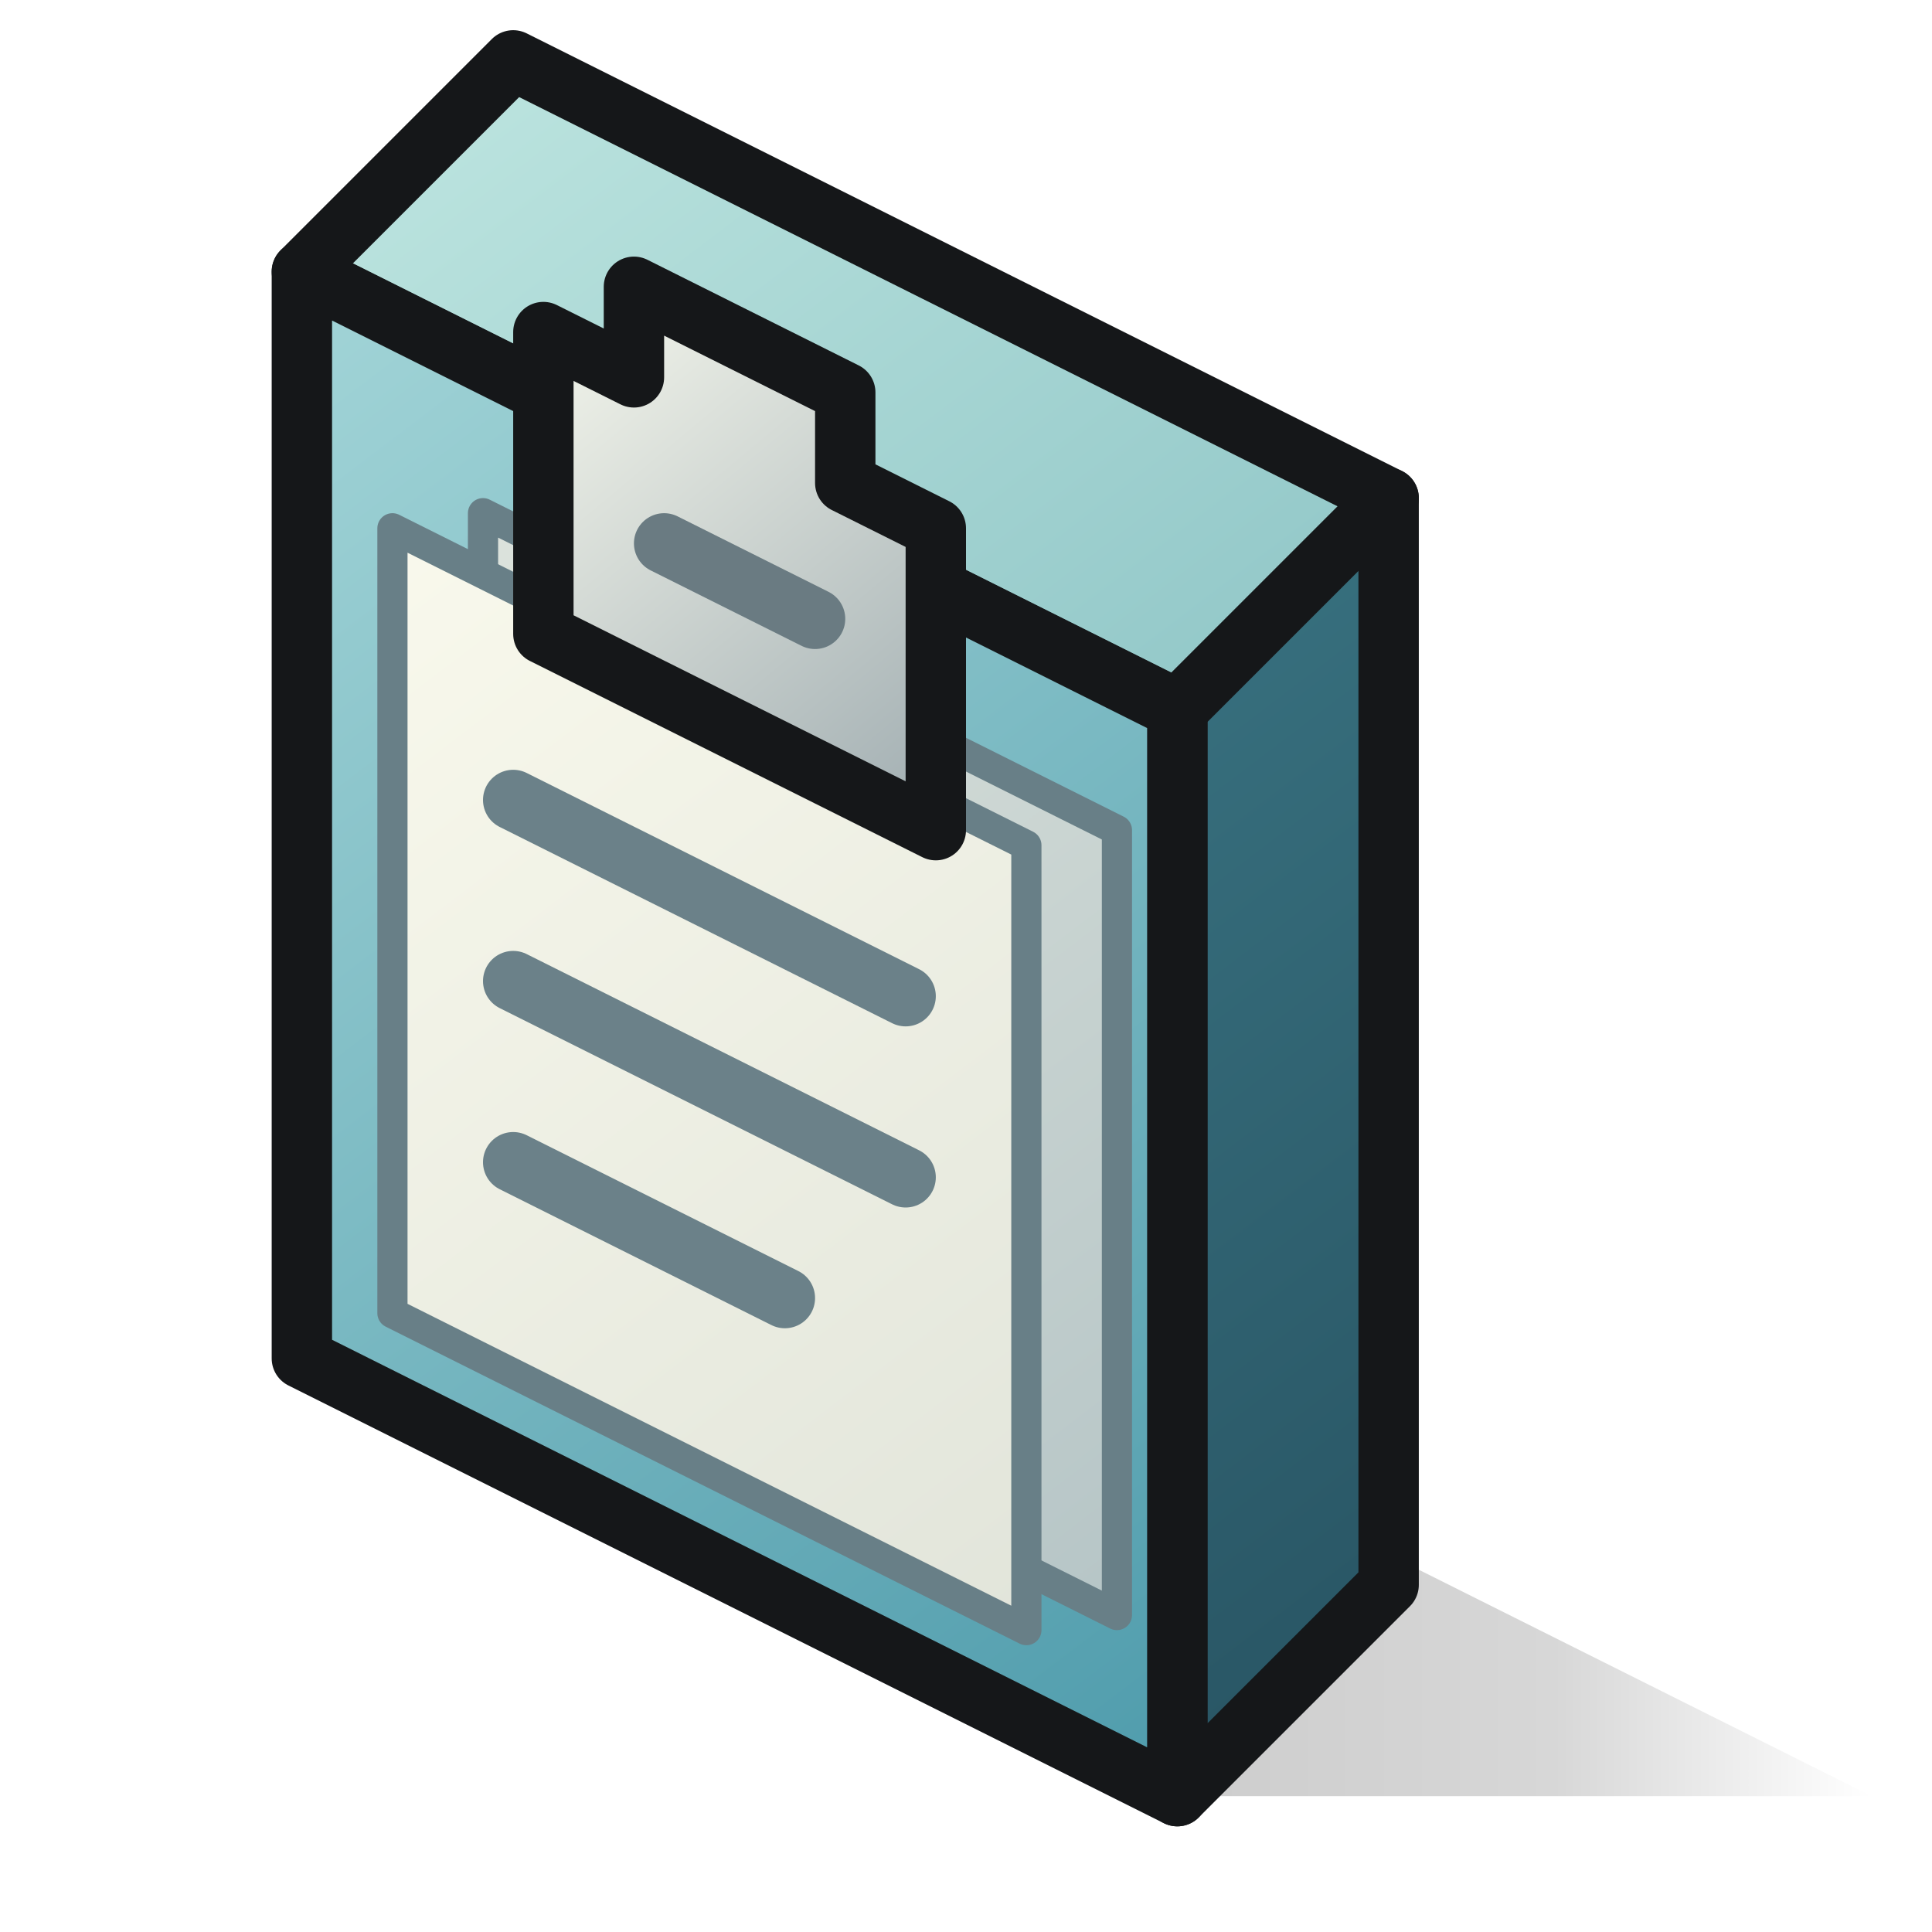
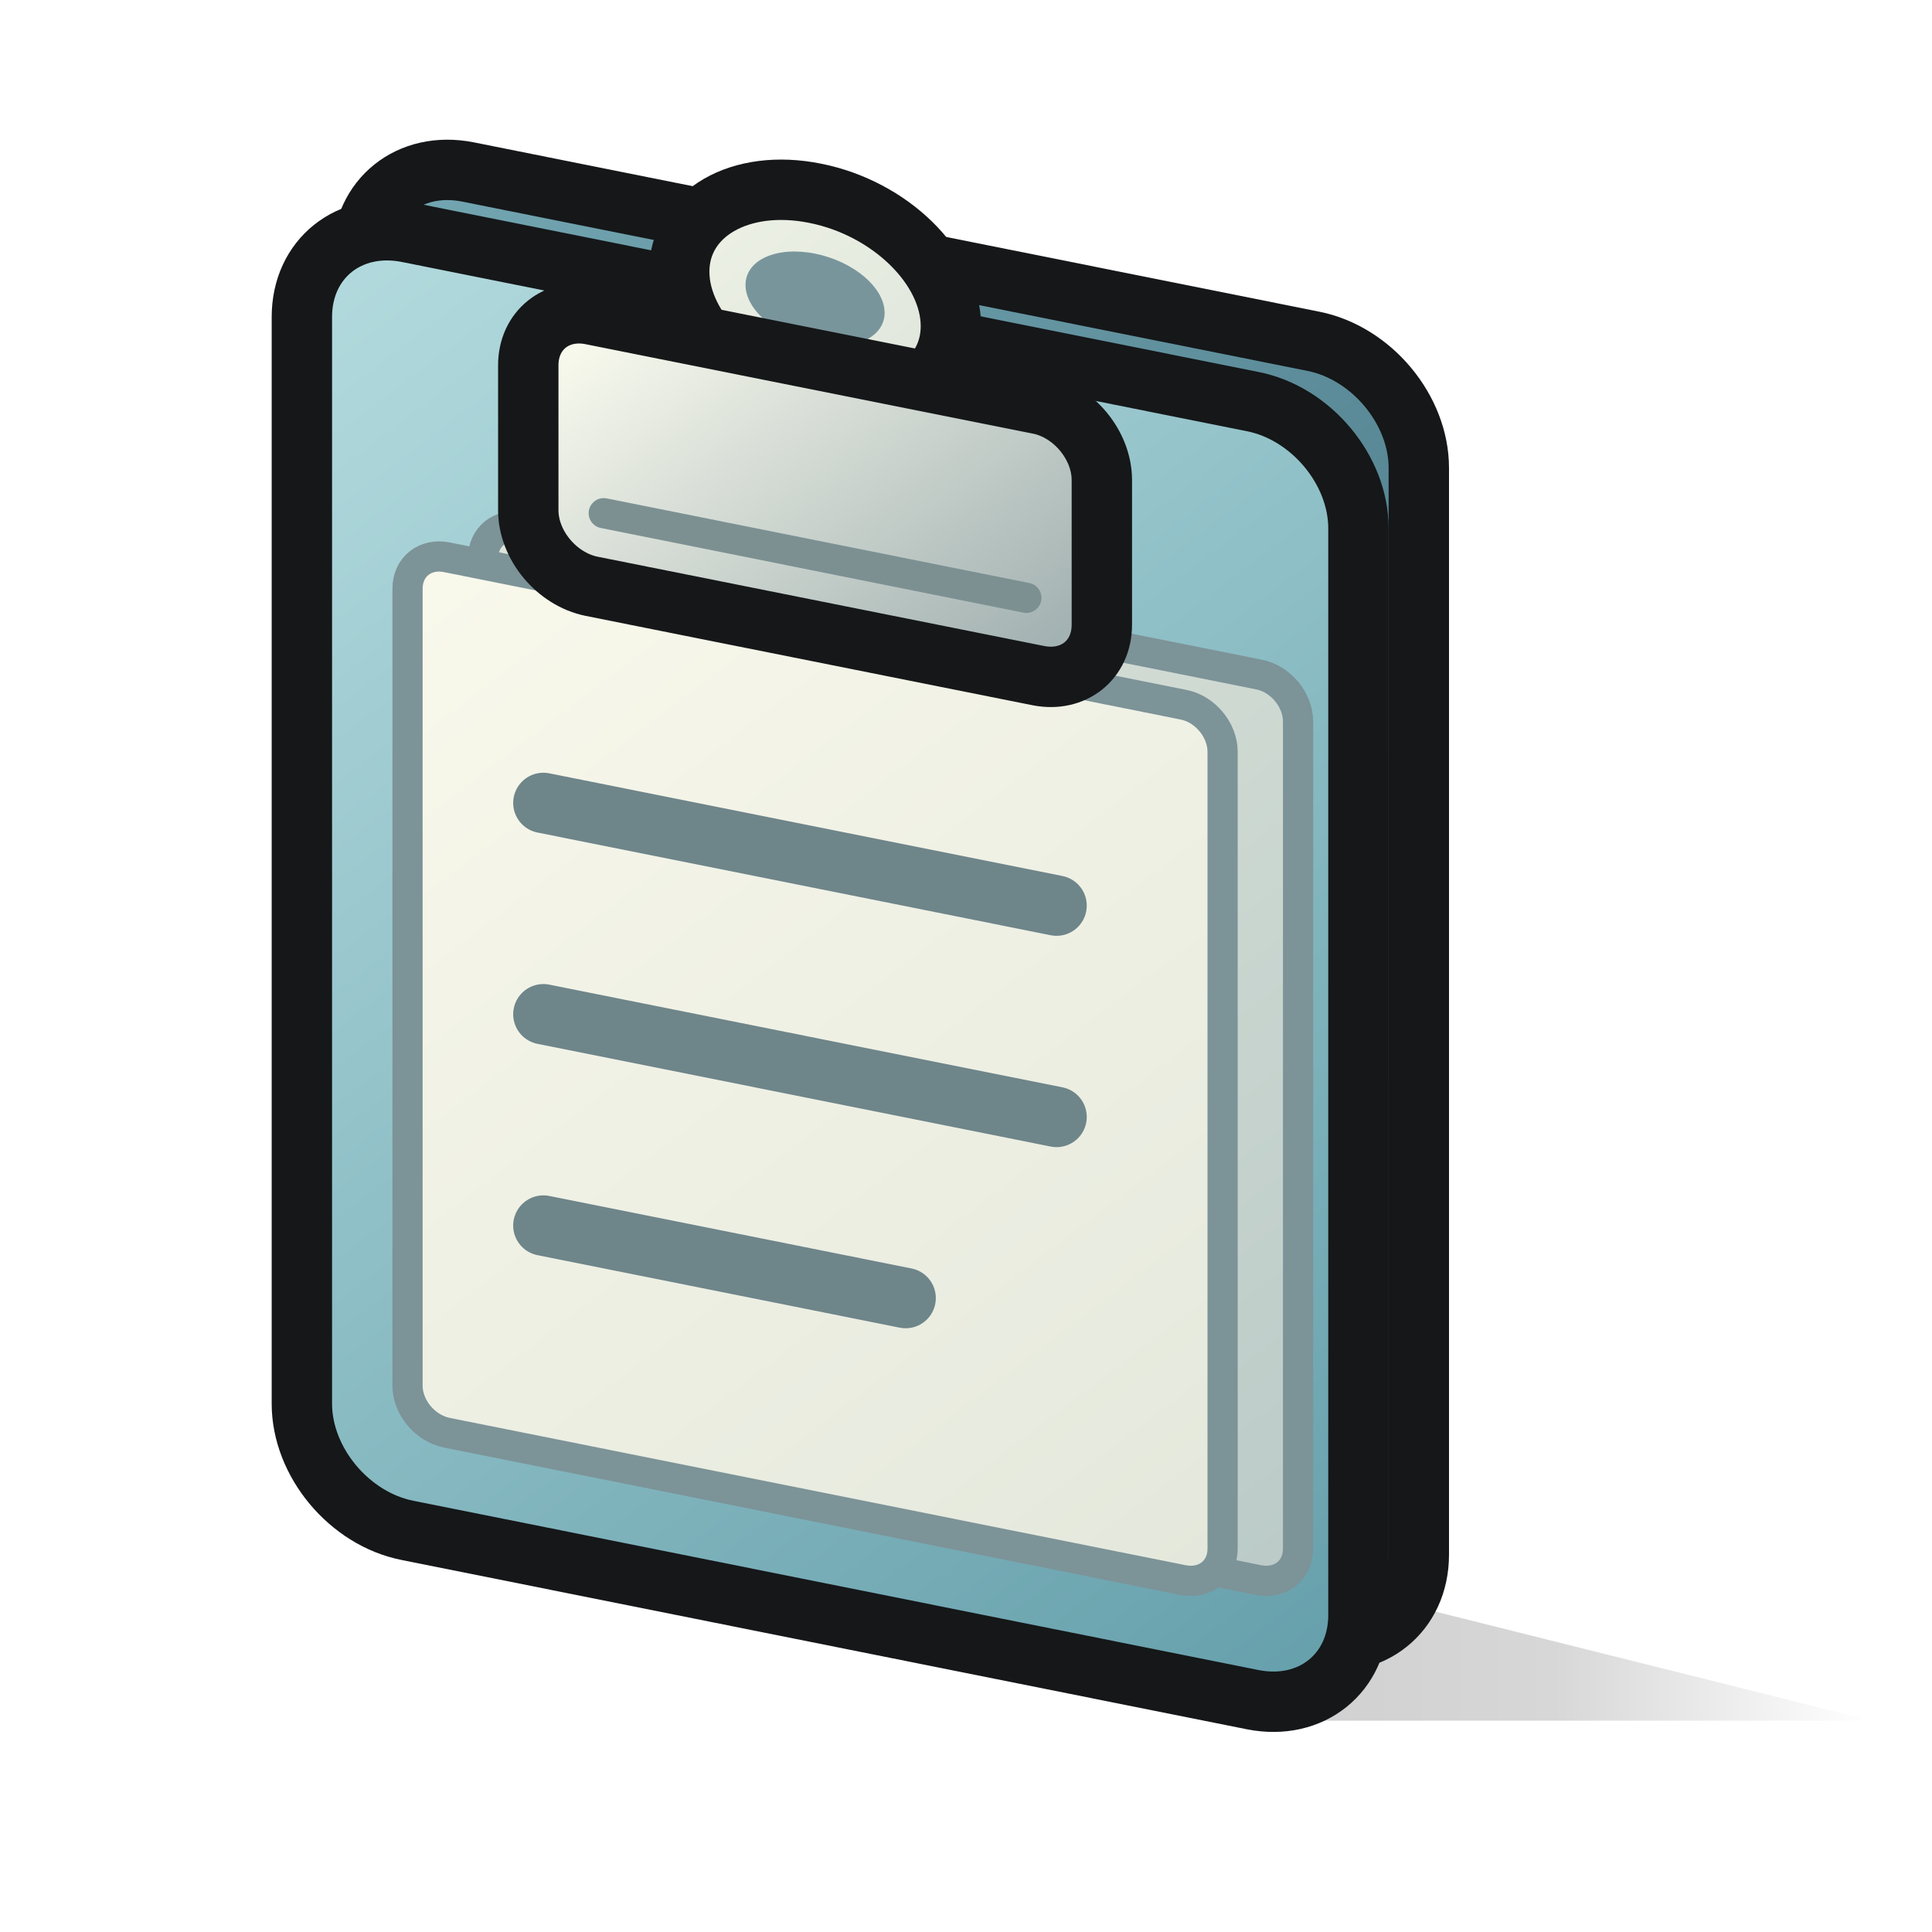
<svg xmlns="http://www.w3.org/2000/svg" width="64" height="64" viewBox="0 0 64 64">
  <defs>
    <linearGradient id="s0" gradientUnits="userSpaceOnUse" x1="-64" y1="0" x2="64" y2="0" gradientTransform="matrix(0.3281 0 -0 0.3281 41 52)">
      <stop offset="0.000" stop-color="#000000" stop-opacity="0.255" />
      <stop offset="0.749" stop-color="#000000" stop-opacity="0.157" />
      <stop offset="1.000" stop-color="#000000" stop-opacity="0.000" />
    </linearGradient>
    <linearGradient id="s1" gradientUnits="userSpaceOnUse" x1="-64" y1="0" x2="64" y2="0" gradientTransform="matrix(0.2969 0.3906 -0.3906 0.2969 29 31)">
-       <stop offset="0.000" stop-color="#bce4df" stop-opacity="1.000" />
-       <stop offset="1.000" stop-color="#6badb3" stop-opacity="1.000" />
+       <stop offset="0.000" stop-color="#74a8b3" stop-opacity="1.000" />
+       <stop offset="1.000" stop-color="#3b6575" stop-opacity="1.000" />
    </linearGradient>
    <linearGradient id="s3" gradientUnits="userSpaceOnUse" x1="-64" y1="0" x2="64" y2="0" gradientTransform="matrix(0.2969 0.3906 -0.3906 0.2969 29 31)">
-       <stop offset="0.000" stop-color="#458896" stop-opacity="1.000" />
-       <stop offset="1.000" stop-color="#285463" stop-opacity="1.000" />
+       <stop offset="0.000" stop-color="#b6dde0" stop-opacity="1.000" />
+       <stop offset="1.000" stop-color="#629da9" stop-opacity="1.000" />
    </linearGradient>
    <linearGradient id="s4" gradientUnits="userSpaceOnUse" x1="-64" y1="0" x2="64" y2="0" gradientTransform="matrix(0.2969 0.3906 -0.3906 0.2969 29 31)">
-       <stop offset="0.000" stop-color="#a6d7d9" stop-opacity="1.000" />
-       <stop offset="1.000" stop-color="#4b99aa" stop-opacity="1.000" />
+       <stop offset="0.000" stop-color="#e8ece0" stop-opacity="1.000" />
+       <stop offset="1.000" stop-color="#b6c7c5" stop-opacity="1.000" />
    </linearGradient>
-     <linearGradient id="s5" gradientUnits="userSpaceOnUse" x1="-64" y1="0" x2="64" y2="0" gradientTransform="matrix(0.2969 0.3906 -0.3906 0.2969 29 31)">
-       <stop offset="0.000" stop-color="#e8ece3" stop-opacity="1.000" />
-       <stop offset="1.000" stop-color="#aebfc2" stop-opacity="1.000" />
+     <linearGradient id="s6" gradientUnits="userSpaceOnUse" x1="-64" y1="0" x2="64" y2="0" gradientTransform="matrix(0.2969 0.3906 -0.3906 0.2969 29 31)">
+       <stop offset="0.000" stop-color="#fffdf0" stop-opacity="1.000" />
+       <stop offset="1.000" stop-color="#e0e5d9" stop-opacity="1.000" />
    </linearGradient>
-     <linearGradient id="s7" gradientUnits="userSpaceOnUse" x1="-64" y1="0" x2="64" y2="0" gradientTransform="matrix(0.2969 0.3906 -0.3906 0.2969 29 31)">
-       <stop offset="0.000" stop-color="#fffef1" stop-opacity="1.000" />
-       <stop offset="1.000" stop-color="#dce0d6" stop-opacity="1.000" />
+     <linearGradient id="s8" gradientUnits="userSpaceOnUse" x1="-64" y1="0" x2="64" y2="0" gradientTransform="matrix(0.2969 0.3906 -0.3906 0.2969 29 31)">
+       <stop offset="0.000" stop-color="#f9fbed" stop-opacity="1.000" />
+       <stop offset="1.000" stop-color="#a2b2b3" stop-opacity="1.000" />
    </linearGradient>
-     <linearGradient id="s9" gradientUnits="userSpaceOnUse" x1="-64" y1="0" x2="64" y2="0" gradientTransform="matrix(0.1172 0.1406 -0.1406 0.1172 24.5 18)">
-       <stop offset="0.000" stop-color="#fbfcf1" stop-opacity="1.000" />
-       <stop offset="1.000" stop-color="#9facb0" stop-opacity="1.000" />
+     <linearGradient id="s10" gradientUnits="userSpaceOnUse" x1="-64" y1="0" x2="64" y2="0" gradientTransform="matrix(0.0859 0.1172 -0.1172 0.0859 25.5 16.5)">
+       <stop offset="0.000" stop-color="#fffff2" stop-opacity="1.000" />
+       <stop offset="1.000" stop-color="#a3b2b2" stop-opacity="1.000" />
    </linearGradient>
  </defs>
-   <path d="M 10.000 45.000 L 39.000 59.500 L 62.000 59.500 L 33.000 45.000 L 10.000 45.000 Z" fill="url(#s0)" />
-   <path d="M 10.000 9.000 L 17.000 2.000 L 46.000 16.500 L 39.000 23.500 L 10.000 9.000 Z" fill="url(#s1)" />
-   <path d="M 10.000 9.000 L 17.000 2.000 L 46.000 16.500 L 39.000 23.500 L 10.000 9.000 Z" fill="none" stroke="#151719" stroke-width="2.00" stroke-linejoin="round" stroke-linecap="round" />
-   <path d="M 39.000 23.500 L 46.000 16.500 L 46.000 52.500 L 39.000 59.500 L 39.000 23.500 Z" fill="url(#s3)" />
-   <path d="M 39.000 23.500 L 46.000 16.500 L 46.000 52.500 L 39.000 59.500 L 39.000 23.500 Z" fill="none" stroke="#151719" stroke-width="2.00" stroke-linejoin="round" stroke-linecap="round" />
-   <path d="M 10.000 9.000 L 39.000 23.500 L 39.000 59.500 L 10.000 45.000 L 10.000 9.000 Z" fill="url(#s4)" />
-   <path d="M 10.000 9.000 L 39.000 23.500 L 39.000 59.500 L 10.000 45.000 L 10.000 9.000 Z" fill="none" stroke="#151719" stroke-width="2.00" stroke-linejoin="round" stroke-linecap="round" />
-   <path d="M 16.000 17.000 L 37.000 27.500 L 37.000 53.500 L 16.000 43.000 L 16.000 17.000 Z" fill="url(#s5)" />
-   <path d="M 16.000 17.000 L 37.000 27.500 L 37.000 53.500 L 16.000 43.000 L 16.000 17.000 Z" fill="none" stroke="#687f87" stroke-width="1.00" stroke-linejoin="round" stroke-linecap="round" />
-   <path d="M 13.000 17.500 L 34.000 28.000 L 34.000 54.000 L 13.000 43.500 L 13.000 17.500 Z" fill="url(#s7)" />
-   <path d="M 13.000 17.500 L 34.000 28.000 L 34.000 54.000 L 13.000 43.500 L 13.000 17.500 Z" fill="none" stroke="#687f87" stroke-width="1.00" stroke-linejoin="round" stroke-linecap="round" />
-   <path d="M 17.000 26.500 L 30.000 33.000" fill="none" stroke="#6b8189" stroke-width="2.00" stroke-linejoin="round" stroke-linecap="round" />
-   <path d="M 17.000 32.500 L 30.000 39.000" fill="none" stroke="#6b8189" stroke-width="2.00" stroke-linejoin="round" stroke-linecap="round" />
-   <path d="M 17.000 38.500 L 26.000 43.000" fill="none" stroke="#6b8189" stroke-width="2.00" stroke-linejoin="round" stroke-linecap="round" />
-   <path d="M 18.000 11.000 L 21.000 12.500 L 21.000 9.500 L 28.000 13.000 L 28.000 16.000 L 31.000 17.500 L 31.000 27.500 L 18.000 21.000 L 18.000 11.000 Z" fill="url(#s9)" />
-   <path d="M 18.000 11.000 L 21.000 12.500 L 21.000 9.500 L 28.000 13.000 L 28.000 16.000 L 31.000 17.500 L 31.000 27.500 L 18.000 21.000 L 18.000 11.000 Z" fill="none" stroke="#151719" stroke-width="2.00" stroke-linejoin="round" stroke-linecap="round" />
-   <path d="M 22.000 18.000 L 27.000 20.500" fill="none" stroke="#6a7b82" stroke-width="2.00" stroke-linejoin="round" stroke-linecap="round" />
+   <path d="M 11.000 49.000 L 43.000 57.000 L 62.000 57.000 L 30.000 49.000 L 11.000 49.000 Z" fill="url(#s0)" />
+   <path d="M 15.500 5.696 L 43.500 11.304 C 45.431 11.686 47.000 13.569 47.000 15.500 L 47.000 51.500 C 47.000 53.431 45.431 54.686 43.500 54.304 L 15.500 48.696 C 13.569 48.314 12.000 46.431 12.000 44.500 L 12.000 8.500 C 12.000 6.569 13.569 5.314 15.500 5.696 Z" fill="url(#s1)" />
+   <path d="M 15.500 5.696 L 43.500 11.304 C 45.431 11.686 47.000 13.569 47.000 15.500 L 47.000 51.500 C 47.000 53.431 45.431 54.686 43.500 54.304 L 15.500 48.696 C 13.569 48.314 12.000 46.431 12.000 44.500 L 12.000 8.500 C 12.000 6.569 13.569 5.314 15.500 5.696 Z" fill="none" stroke="#151719" stroke-width="2.00" stroke-linejoin="round" stroke-linecap="round" />
+   <path d="M 13.500 7.696 L 41.500 13.304 C 43.431 13.686 45.000 15.569 45.000 17.500 L 45.000 53.500 C 45.000 55.431 43.431 56.686 41.500 56.304 L 13.500 50.696 C 11.569 50.314 10.000 48.431 10.000 46.500 L 10.000 10.500 C 10.000 8.569 11.569 7.314 13.500 7.696 Z" fill="url(#s3)" />
+   <path d="M 13.500 7.696 L 41.500 13.304 C 43.431 13.686 45.000 15.569 45.000 17.500 L 45.000 53.500 C 45.000 55.431 43.431 56.686 41.500 56.304 L 13.500 50.696 C 11.569 50.314 10.000 48.431 10.000 46.500 L 10.000 10.500 C 10.000 8.569 11.569 7.314 13.500 7.696 Z" fill="none" stroke="#151719" stroke-width="2.00" stroke-linejoin="round" stroke-linecap="round" />
+   <path d="M 17.304 17.461 L 41.696 22.343 C 42.422 22.480 43.000 23.186 43.000 23.902 L 43.000 51.304 C 43.000 52.020 42.422 52.480 41.696 52.343 L 17.304 47.461 C 16.578 47.314 16.000 46.618 16.000 45.902 L 16.000 18.500 C 16.000 17.784 16.578 17.314 17.304 17.461 Z" fill="url(#s4)" />
+   <path d="M 17.304 17.461 L 41.696 22.343 C 42.422 22.480 43.000 23.186 43.000 23.902 L 43.000 51.304 C 43.000 52.020 42.422 52.480 41.696 52.343 L 17.304 47.461 C 16.578 47.314 16.000 46.618 16.000 45.902 L 16.000 18.500 C 16.000 17.784 16.578 17.314 17.304 17.461 Z" fill="none" stroke="#7c9398" stroke-width="1.00" stroke-linejoin="round" stroke-linecap="round" />
+   <path d="M 14.804 18.461 L 39.196 23.343 C 39.922 23.480 40.500 24.186 40.500 24.902 L 40.500 51.304 C 40.500 52.020 39.922 52.480 39.196 52.343 L 14.804 47.461 C 14.078 47.314 13.500 46.618 13.500 45.902 L 13.500 19.500 C 13.500 18.784 14.078 18.314 14.804 18.461 Z" fill="url(#s6)" />
+   <path d="M 14.804 18.461 L 39.196 23.343 C 39.922 23.480 40.500 24.186 40.500 24.902 L 40.500 51.304 C 40.500 52.020 39.922 52.480 39.196 52.343 L 14.804 47.461 C 14.078 47.314 13.500 46.618 13.500 45.902 L 13.500 19.500 C 13.500 18.784 14.078 18.314 14.804 18.461 Z" fill="none" stroke="#7c9398" stroke-width="1.00" stroke-linejoin="round" stroke-linecap="round" />
+   <path d="M 18.000 26.598 L 35.000 30.000" fill="none" stroke="#6e858a" stroke-width="2.00" stroke-linejoin="round" stroke-linecap="round" />
+   <path d="M 18.000 33.598 L 35.000 37.000" fill="none" stroke="#6e858a" stroke-width="2.00" stroke-linejoin="round" stroke-linecap="round" />
+   <path d="M 18.000 40.598 L 30.000 43.000" fill="none" stroke="#6e858a" stroke-width="2.00" stroke-linejoin="round" stroke-linecap="round" />
+   <path d="M 31.500 10.804 C 31.500 12.735 29.480 13.892 27.000 13.402 C 24.520 12.902 22.500 10.931 22.500 9.000 C 22.500 7.069 24.520 5.902 27.000 6.402 C 29.480 6.892 31.500 8.863 31.500 10.804 Z" fill="url(#s8)" />
+   <path d="M 31.500 10.804 C 31.500 12.735 29.480 13.892 27.000 13.402 C 24.520 12.902 22.500 10.931 22.500 9.000 C 22.500 7.069 24.520 5.902 27.000 6.402 C 29.480 6.892 31.500 8.863 31.500 10.804 Z" fill="none" stroke="#151719" stroke-width="2.00" stroke-linejoin="round" stroke-linecap="round" />
+   <path d="M 29.304 10.363 C 29.304 11.186 28.275 11.657 27.000 11.402 C 25.725 11.147 24.696 10.265 24.696 9.441 C 24.696 8.608 25.725 8.147 27.000 8.402 C 28.275 8.657 29.304 9.529 29.304 10.363 Z" fill="#79959c" />
+   <path d="M 19.598 10.422 L 34.402 13.382 C 35.559 13.608 36.500 14.745 36.500 15.902 L 36.500 20.696 C 36.500 21.863 35.559 22.608 34.402 22.382 L 19.598 19.422 C 18.441 19.186 17.500 18.059 17.500 16.902 L 17.500 12.098 C 17.500 10.941 18.441 10.186 19.598 10.422 Z" fill="url(#s10)" />
+   <path d="M 19.598 10.422 L 34.402 13.382 C 35.559 13.608 36.500 14.745 36.500 15.902 L 36.500 20.696 C 36.500 21.863 35.559 22.608 34.402 22.382 L 19.598 19.422 C 18.441 19.186 17.500 18.059 17.500 16.902 L 17.500 12.098 C 17.500 10.941 18.441 10.186 19.598 10.422 Z" fill="none" stroke="#151719" stroke-width="2.00" stroke-linejoin="round" stroke-linecap="round" />
+   <path d="M 20.000 17.000 L 34.000 19.804" fill="none" stroke="#7c9092" stroke-width="1.00" stroke-linejoin="round" stroke-linecap="round" />
</svg>
